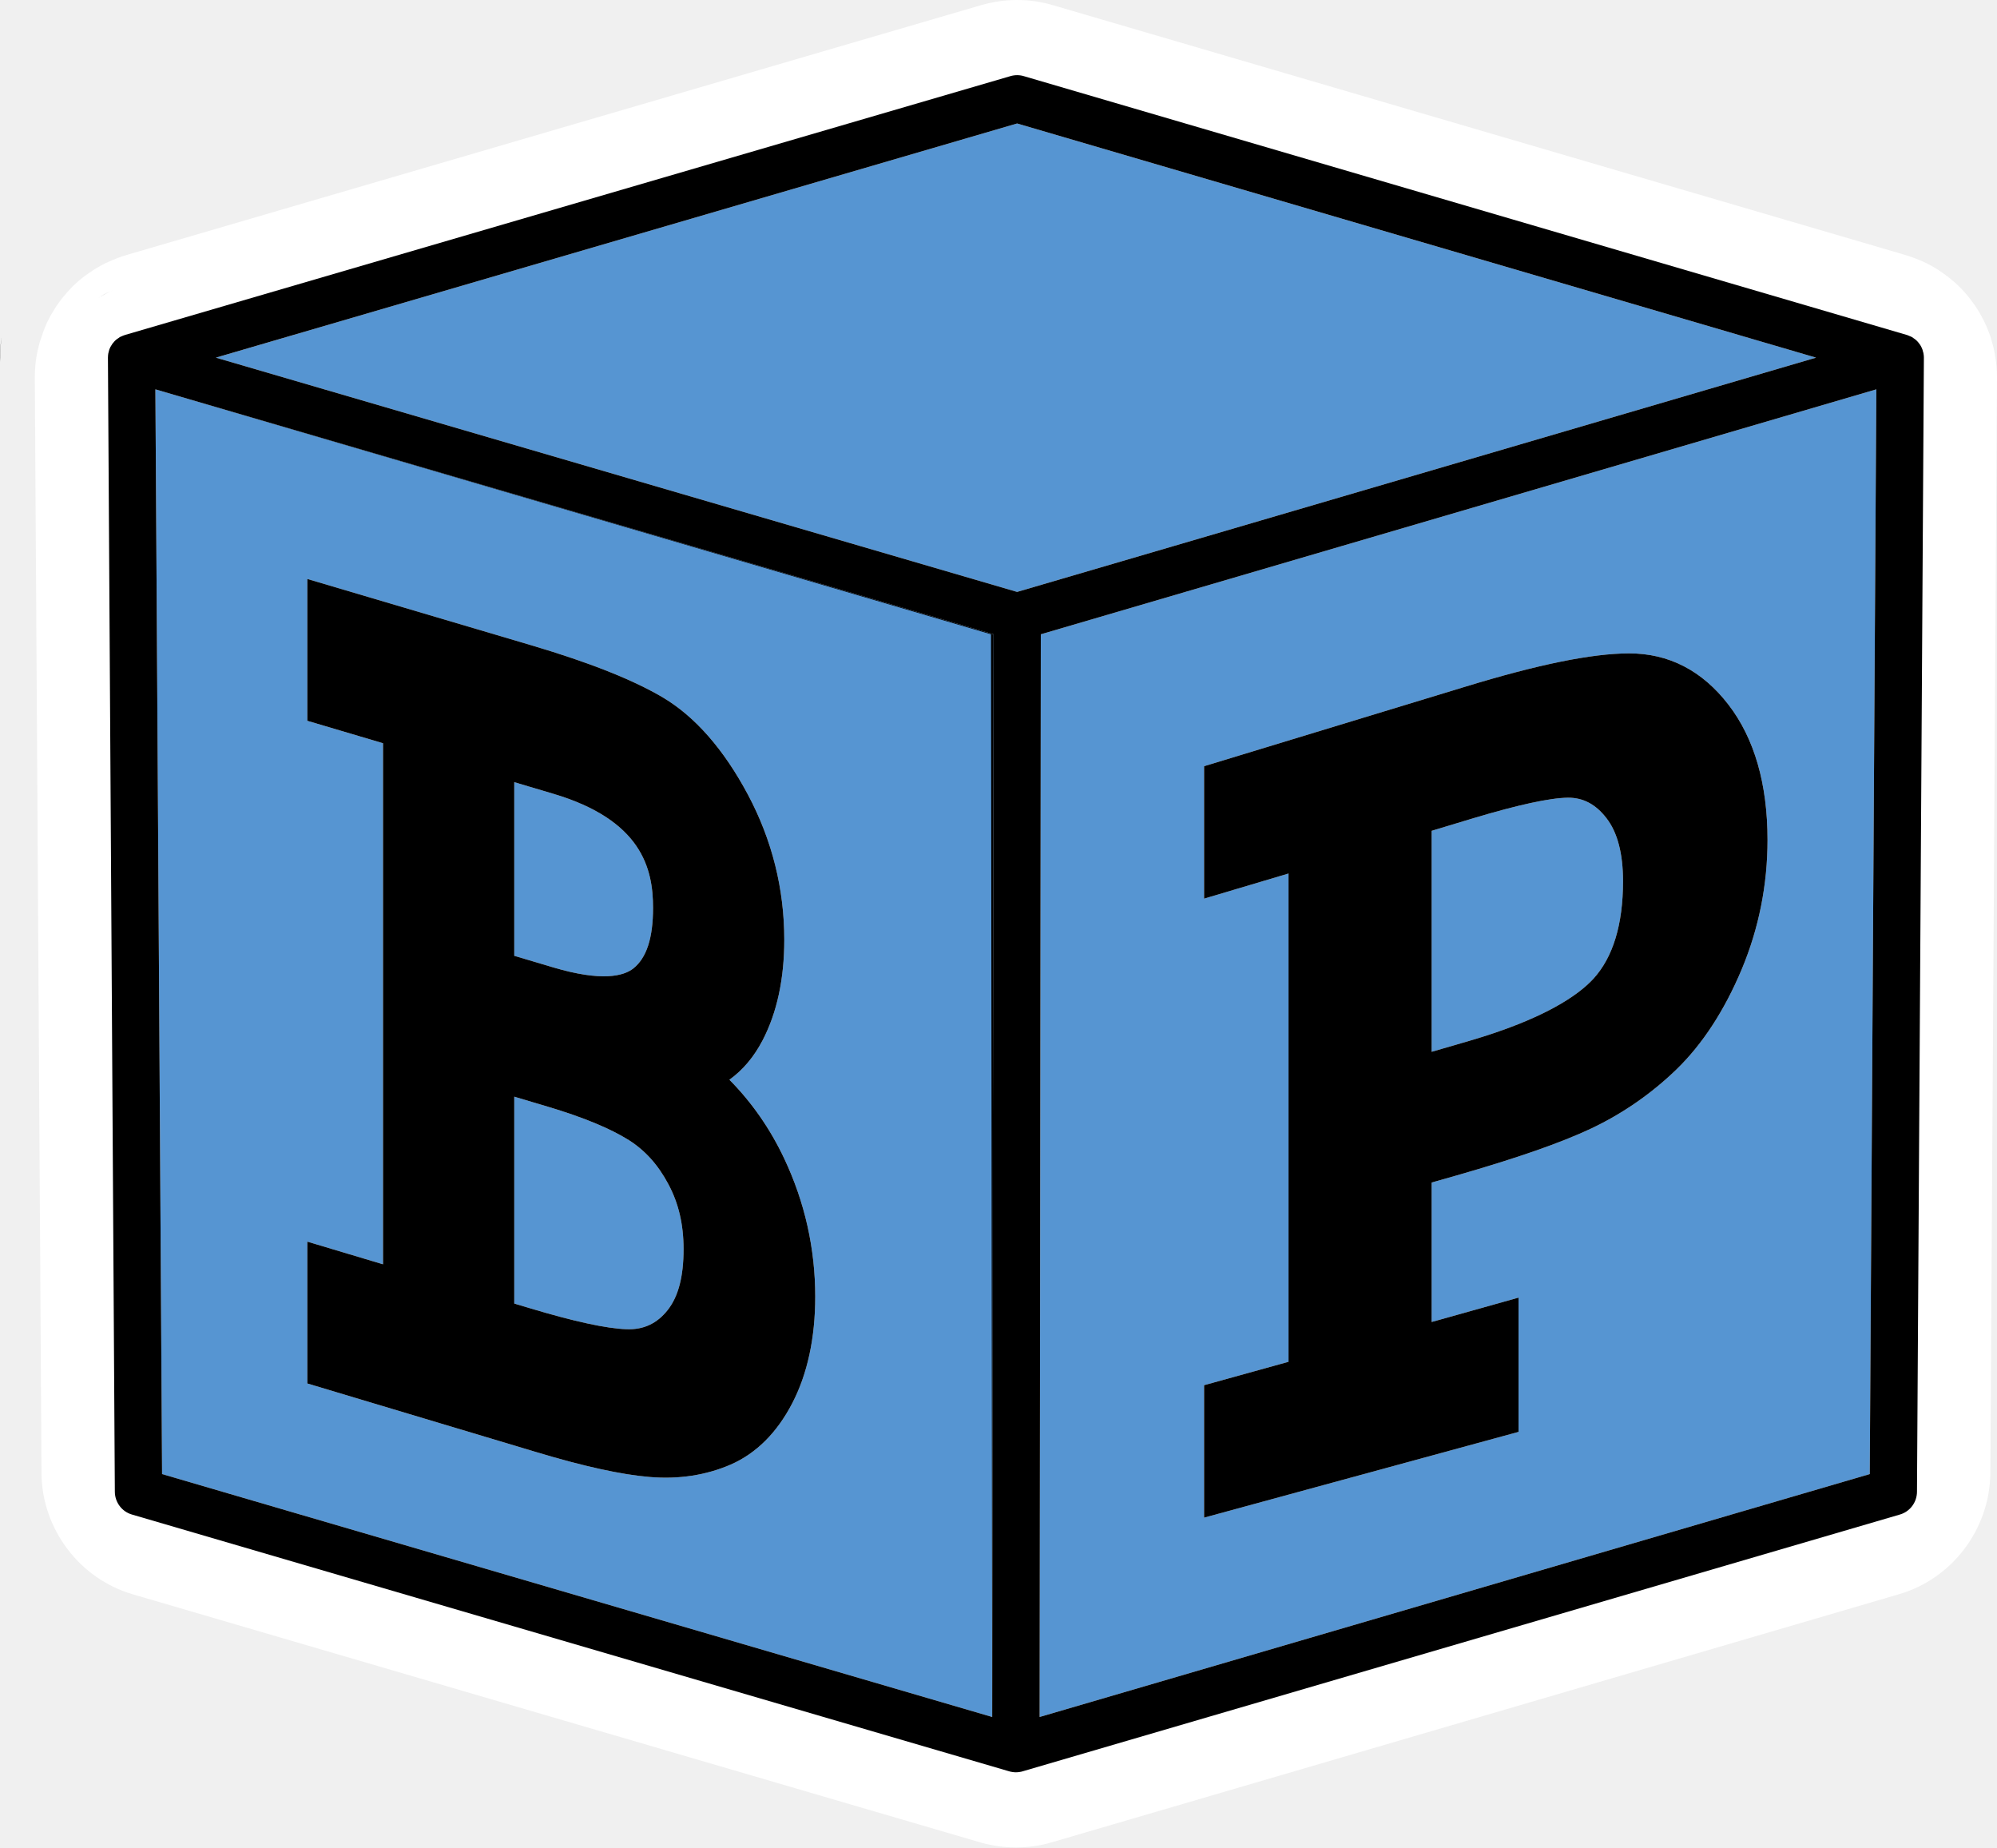
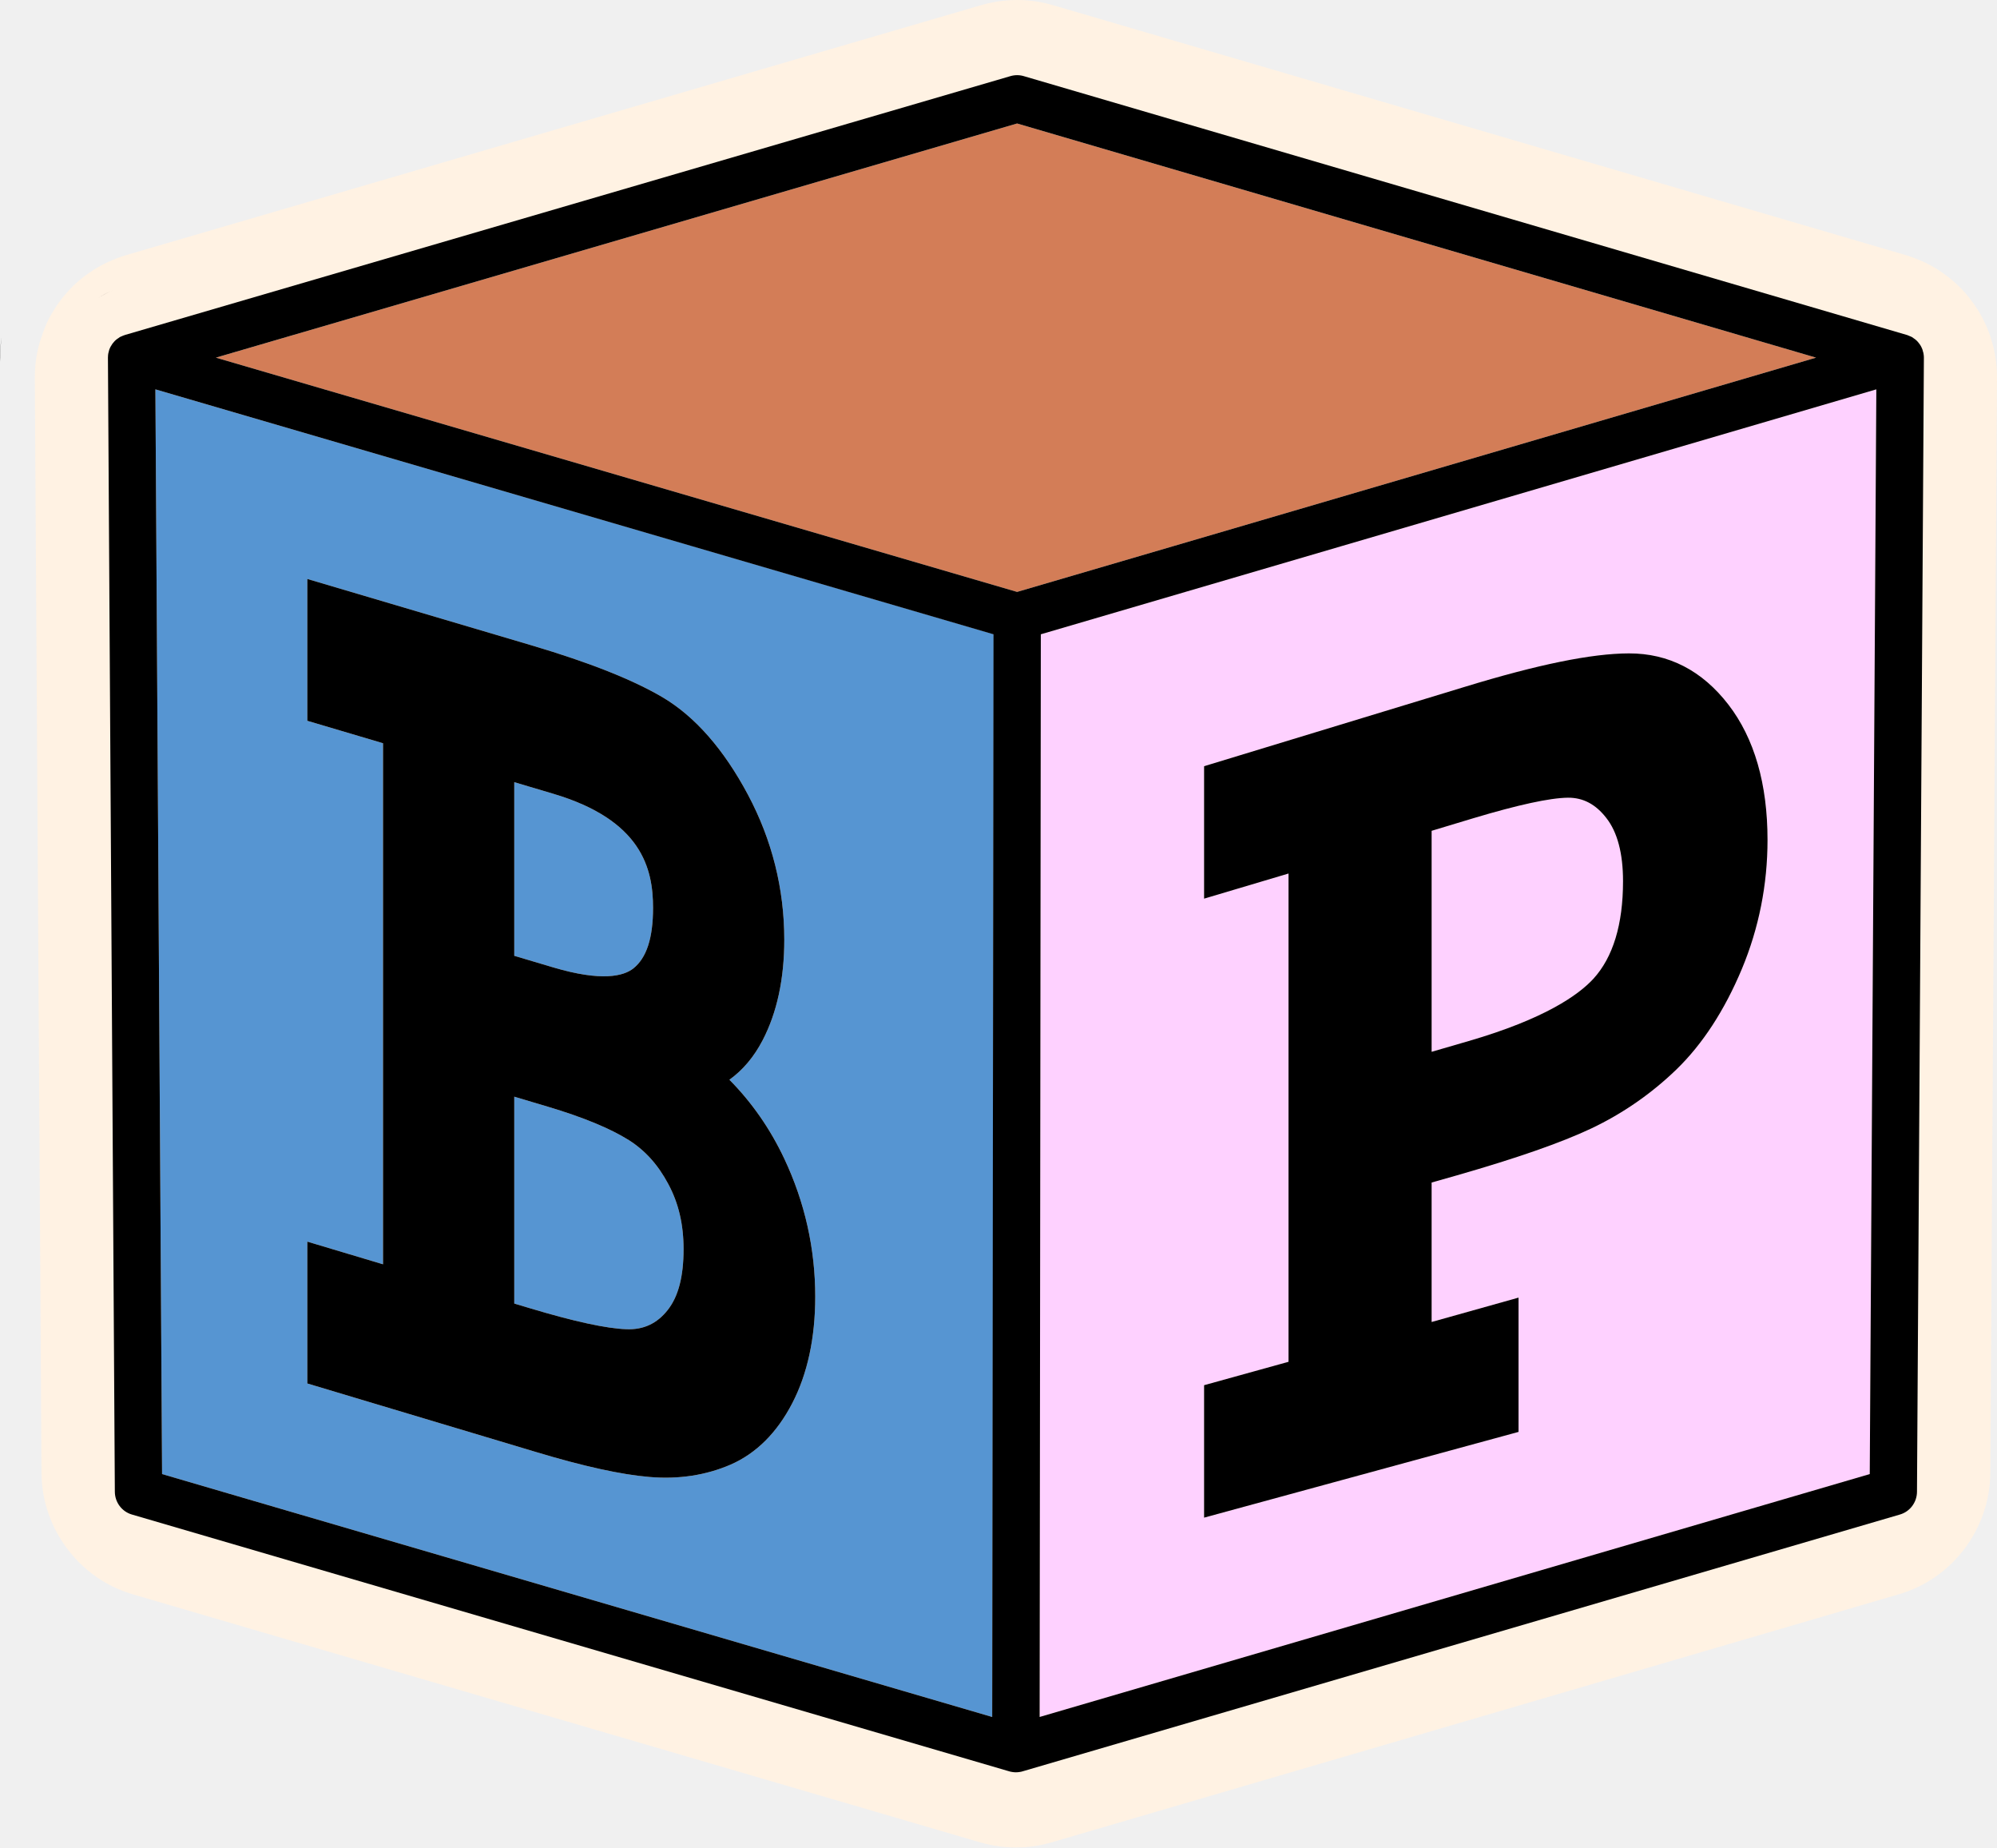
<svg xmlns="http://www.w3.org/2000/svg" id="b" data-name="Layer 2" width="185.19" height="171.288" viewBox="0 0 185.19 171.288">
  <g id="c" data-name="Layer 2">
-     <path d="M185.19,34.943l-.618,101.633c-.048,5.206-3.545,9.813-8.499,11.242,0,0-78.531,22.987-78.55,22.996-.522.154-1.053.27-1.584.348-.58.087-1.149.125-1.729.125-.666,0-1.323-.058-1.97-.164-.386-.068-.917-.174-1.545-.367l-78.376-22.938c-4.926-1.429-8.422-6.036-8.47-11.203l-.618-101.285v-.367c0-.618.048-1.236.145-1.855.039-.203.068-.406.116-.608.01-.039.019-.077.029-.116.058-.261.125-.521.203-.782.029-.087.058-.174.096-.261.203-.647.444-1.285.763-1.884.058-.096.106-.193.164-.29.116-.193.232-.396.357-.589.28-.435.579-.85.917-1.236.647-.773,1.381-1.449,2.212-2.018.666-.473,1.381-.879,2.144-1.188.27-.116.531-.222.811-.319.164-.058.338-.106.512-.164L91.003.473c1.082-.309,2.192-.473,3.313-.473,1.15,0,2.279.164,3.371.493l78.849,23.103c.27.077.541.164.811.261.232.087.464.174.686.27.772.319,1.507.724,2.173,1.217.995.695,1.864,1.526,2.588,2.501.299.386.512.724.666.966.077.125.164.28.241.415.357.638.638,1.275.86,1.932.01.039.019.077.038.116.058.193.116.386.164.57.164.57.241,1.024.28,1.294.096.599.145,1.207.145,1.806Z" fill="#fff" />
+     <path d="M185.19,34.943l-.618,101.633c-.048,5.206-3.545,9.813-8.499,11.242,0,0-78.531,22.987-78.55,22.996-.522.154-1.053.27-1.584.348-.58.087-1.149.125-1.729.125-.666,0-1.323-.058-1.97-.164-.386-.068-.917-.174-1.545-.367l-78.376-22.938c-4.926-1.429-8.422-6.036-8.47-11.203l-.618-101.285v-.367c0-.618.048-1.236.145-1.855.039-.203.068-.406.116-.608.01-.039.019-.077.029-.116.058-.261.125-.521.203-.782.029-.087.058-.174.096-.261.203-.647.444-1.285.763-1.884.058-.096.106-.193.164-.29.116-.193.232-.396.357-.589.28-.435.579-.85.917-1.236.647-.773,1.381-1.449,2.212-2.018.666-.473,1.381-.879,2.144-1.188.27-.116.531-.222.811-.319.164-.058.338-.106.512-.164L91.003.473c1.082-.309,2.192-.473,3.313-.473,1.15,0,2.279.164,3.371.493l78.849,23.103c.27.077.541.164.811.261.232.087.464.174.686.27.772.319,1.507.724,2.173,1.217.995.695,1.864,1.526,2.588,2.501.299.386.512.724.666.966.077.125.164.28.241.415.357.638.638,1.275.86,1.932.01.039.019.077.038.116.058.193.116.386.164.57.164.57.241,1.024.28,1.294.096.599.145,1.207.145,1.806Z" fill="#fff2e3" />
    <g>
      <g>
        <g>
          <path d="M51.29,89.689l-3.6-1.07v-16.1l3.6,1.07c8.22,2.44,9.27,6.94,9.27,10.58,0,2.81-.6,4.65-1.84,5.63-.89.69-2.89,1.24-7.43-.11Z" fill="#5695d2" />
          <path d="M61.98,109.789c.95,1.77,1.41,3.74,1.41,6.02,0,2.55-.48,4.4-1.48,5.66-.99,1.25-2.24,1.83-3.81,1.77-1.84-.06-4.85-.71-8.94-1.94l-1.47-.44v-19.18l3.15.94c3.25.97,5.76,2.01,7.48,3.09,1.51.96,2.71,2.29,3.66,4.08Z" fill="#5695d2" />
          <path d="M14.41,36.099l.62,100.57,76.98,22.52.12-100.38L14.41,36.099ZM73.47,130.099c-1.42,2.74-3.34,4.65-5.71,5.69-2.29.99-4.82,1.38-7.52,1.15-2.59-.21-6.14-.99-10.55-2.32l-21.19-6.35v-13.15l7.02,2.1v-48.31l-7.02-2.08v-13.15l20.78,6.15c5.42,1.61,9.4,3.19,12.18,4.83,3,1.78,5.66,4.82,7.9,9.02,2.23,4.19,3.37,8.72,3.37,13.45,0,3.63-.68,6.77-2.01,9.32-.8,1.54-1.83,2.76-3.08,3.66,2.07,2.09,3.78,4.54,5.09,7.32,1.91,4.05,2.87,8.35,2.87,12.79,0,3.83-.72,7.16-2.13,9.88Z" fill="#5695d2" />
-           <path d="M14.41,36.099l77.49,22.71.11,100.38.12-100.38L14.41,36.099Z" />
+           <path d="M14.41,36.099l77.49,22.71.11,100.38.12-100.38L14.41,36.099Z" fill="#5695d2" />
        </g>
        <g>
-           <path d="M148.96,75.839c1.03,1.31,1.55,3.29,1.55,5.86,0,4.02-.93,7.06-2.75,9.05-1.38,1.5-4.51,3.72-11.56,5.77l-3.44,1v-20.49l3.88-1.17c4.14-1.24,7.08-1.88,8.76-1.9,1.4-.01,2.57.6,3.56,1.88Z" fill="#5695d2" />
-           <path d="M96.52,58.809l-.11,100.38,76.98-22.52.61-100.57-77.48,22.71ZM161.53,89.839c-1.61,3.84-3.64,6.96-6.06,9.31-2.34,2.26-5,4.1-7.91,5.48-2.8,1.32-6.87,2.74-12.44,4.34l-2.36.67v12.93l8.06-2.26v12.45l-29.16,7.95v-12.28l7.83-2.17v-45.27l-7.83,2.33v-12.28l24.18-7.36c6.77-2.07,11.75-3.09,15.21-3.1,3.69-.01,6.8,1.59,9.24,4.76,2.4,3.12,3.62,7.34,3.62,12.54,0,4.14-.8,8.17-2.38,11.96Z" fill="#5695d2" />
+           <path d="M148.96,75.839c1.03,1.31,1.55,3.29,1.55,5.86,0,4.02-.93,7.06-2.75,9.05-1.38,1.5-4.51,3.72-11.56,5.77l-3.44,1v-20.49l3.88-1.17c4.14-1.24,7.08-1.88,8.76-1.9,1.4-.01,2.57.6,3.56,1.88Z" fill="#fed1ff" />
+           <path d="M96.52,58.809l-.11,100.38,76.98-22.52.61-100.57-77.48,22.71ZM161.53,89.839c-1.61,3.84-3.64,6.96-6.06,9.31-2.34,2.26-5,4.1-7.91,5.48-2.8,1.32-6.87,2.74-12.44,4.34l-2.36.67v12.93l8.06-2.26v12.45l-29.16,7.95v-12.28l7.83-2.17v-45.27l-7.83,2.33v-12.28l24.18-7.36c6.77-2.07,11.75-3.09,15.21-3.1,3.69-.01,6.8,1.59,9.24,4.76,2.4,3.12,3.62,7.34,3.62,12.54,0,4.14-.8,8.17-2.38,11.96Z" fill="#fed1ff" />
        </g>
        <g>
-           <polygon points="168.41 33.159 108.76 50.649 94.32 54.879 20.02 33.159 94.32 11.449 168.41 33.159" fill="#5695d2" />
+           <polygon points="168.41 33.159 108.76 50.649 94.32 54.879 20.02 33.159 94.32 11.449 168.41 33.159" fill="#d37d57" />
          <path d="M10,33.159c0,.04,0,.09.01.13v-.12c0-.17.02-.34.06-.51-.05.16-.07.33-.07.5Z" />
          <path d="M178.38,32.819c-.01-.07-.02-.14-.05-.21-.01-.06-.03-.13-.05-.19-.04-.12-.1-.24-.16-.35-.05-.08-.09-.15-.15-.22-.14-.2-.32-.37-.53-.5-.08-.07-.17-.12-.27-.16h-.01c-.1-.05-.2-.09-.31-.13h-.01L94.94,7.059c-.4-.12-.83-.12-1.24,0L11.58,31.059q-.01,0-.02.01c-.1.03-.2.07-.3.12h-.01c-.1.04-.19.09-.27.16-.18.11-.34.25-.46.41-.06.06-.11.13-.15.2-.05.07-.09.14-.13.21-.08.15-.14.32-.17.49-.04.17-.06.34-.06.51v.12l.64,105.03c.01.97.65,1.83,1.58,2.1l81.29,23.79c.11.04.22.06.34.08.11.02.23.03.35.03s.23-.01.35-.03c.09-.01.18-.03.27-.06l.07-.02,81.29-23.79c.93-.27,1.57-1.13,1.58-2.1l.64-105.15v-.02c0-.11-.01-.22-.03-.33ZM92.01,159.189l-76.98-22.52-.62-100.57,77.72,22.71-.12,100.38ZM94.32,54.879L20.02,33.159,94.32,11.449l74.09,21.71-59.65,17.49-14.44,4.23ZM173.39,136.669l-76.98,22.52.11-100.38,77.48-22.71-.61,100.57Z" />
          <path d="M.16,31.249c-.1.64-.15,1.28-.15,1.92v.38c-.01-.13-.01-.26-.01-.39,0-.65.05-1.29.16-1.91Z" />
          <path d="M10.47,26.919c-.47.19-.92.43-1.35.7.43-.28.88-.51,1.35-.7Z" />
        </g>
      </g>
      <path d="M72.73,107.429c-1.31-2.78-3.02-5.23-5.09-7.32,1.25-.9,2.28-2.12,3.08-3.66,1.33-2.55,2.01-5.69,2.01-9.32,0-4.73-1.14-9.26-3.37-13.45-2.24-4.2-4.9-7.24-7.9-9.02-2.78-1.64-6.76-3.22-12.18-4.83l-20.78-6.15v13.15l7.02,2.08v48.31l-7.02-2.1v13.15l21.19,6.35c4.41,1.33,7.96,2.11,10.55,2.32,2.7.23,5.23-.16,7.52-1.15,2.37-1.04,4.29-2.95,5.71-5.69,1.41-2.72,2.13-6.05,2.13-9.88,0-4.44-.96-8.74-2.87-12.79ZM47.69,72.519l3.6,1.07c8.22,2.44,9.27,6.94,9.27,10.58,0,2.81-.6,4.65-1.84,5.63-.89.69-2.89,1.24-7.43-.11l-3.6-1.07v-16.1ZM61.91,121.469c-.99,1.25-2.24,1.83-3.81,1.77-1.84-.06-4.85-.71-8.94-1.94l-1.47-.44v-19.18l3.15.94c3.25.97,5.76,2.01,7.48,3.09,1.51.96,2.71,2.29,3.66,4.08.95,1.77,1.41,3.74,1.41,6.02,0,2.55-.48,4.4-1.48,5.66Z" />
      <path d="M160.29,65.339c-2.44-3.17-5.55-4.77-9.24-4.76-3.46.01-8.44,1.03-15.21,3.1l-24.18,7.36v12.28l7.83-2.33v45.27l-7.83,2.17v12.28l29.16-7.95v-12.45l-8.06,2.26v-12.93l2.36-.67c5.57-1.6,9.64-3.02,12.44-4.34,2.91-1.38,5.57-3.22,7.91-5.48,2.42-2.35,4.45-5.47,6.06-9.31,1.58-3.79,2.38-7.82,2.38-11.96,0-5.2-1.22-9.42-3.62-12.54ZM147.76,90.749c-1.38,1.5-4.51,3.72-11.56,5.77l-3.44,1v-20.49l3.88-1.17c4.14-1.24,7.08-1.88,8.76-1.9,1.4-.01,2.57.6,3.56,1.88,1.03,1.31,1.55,3.29,1.55,5.86,0,4.02-.93,7.06-2.75,9.05Z" />
    </g>
  </g>
</svg>
